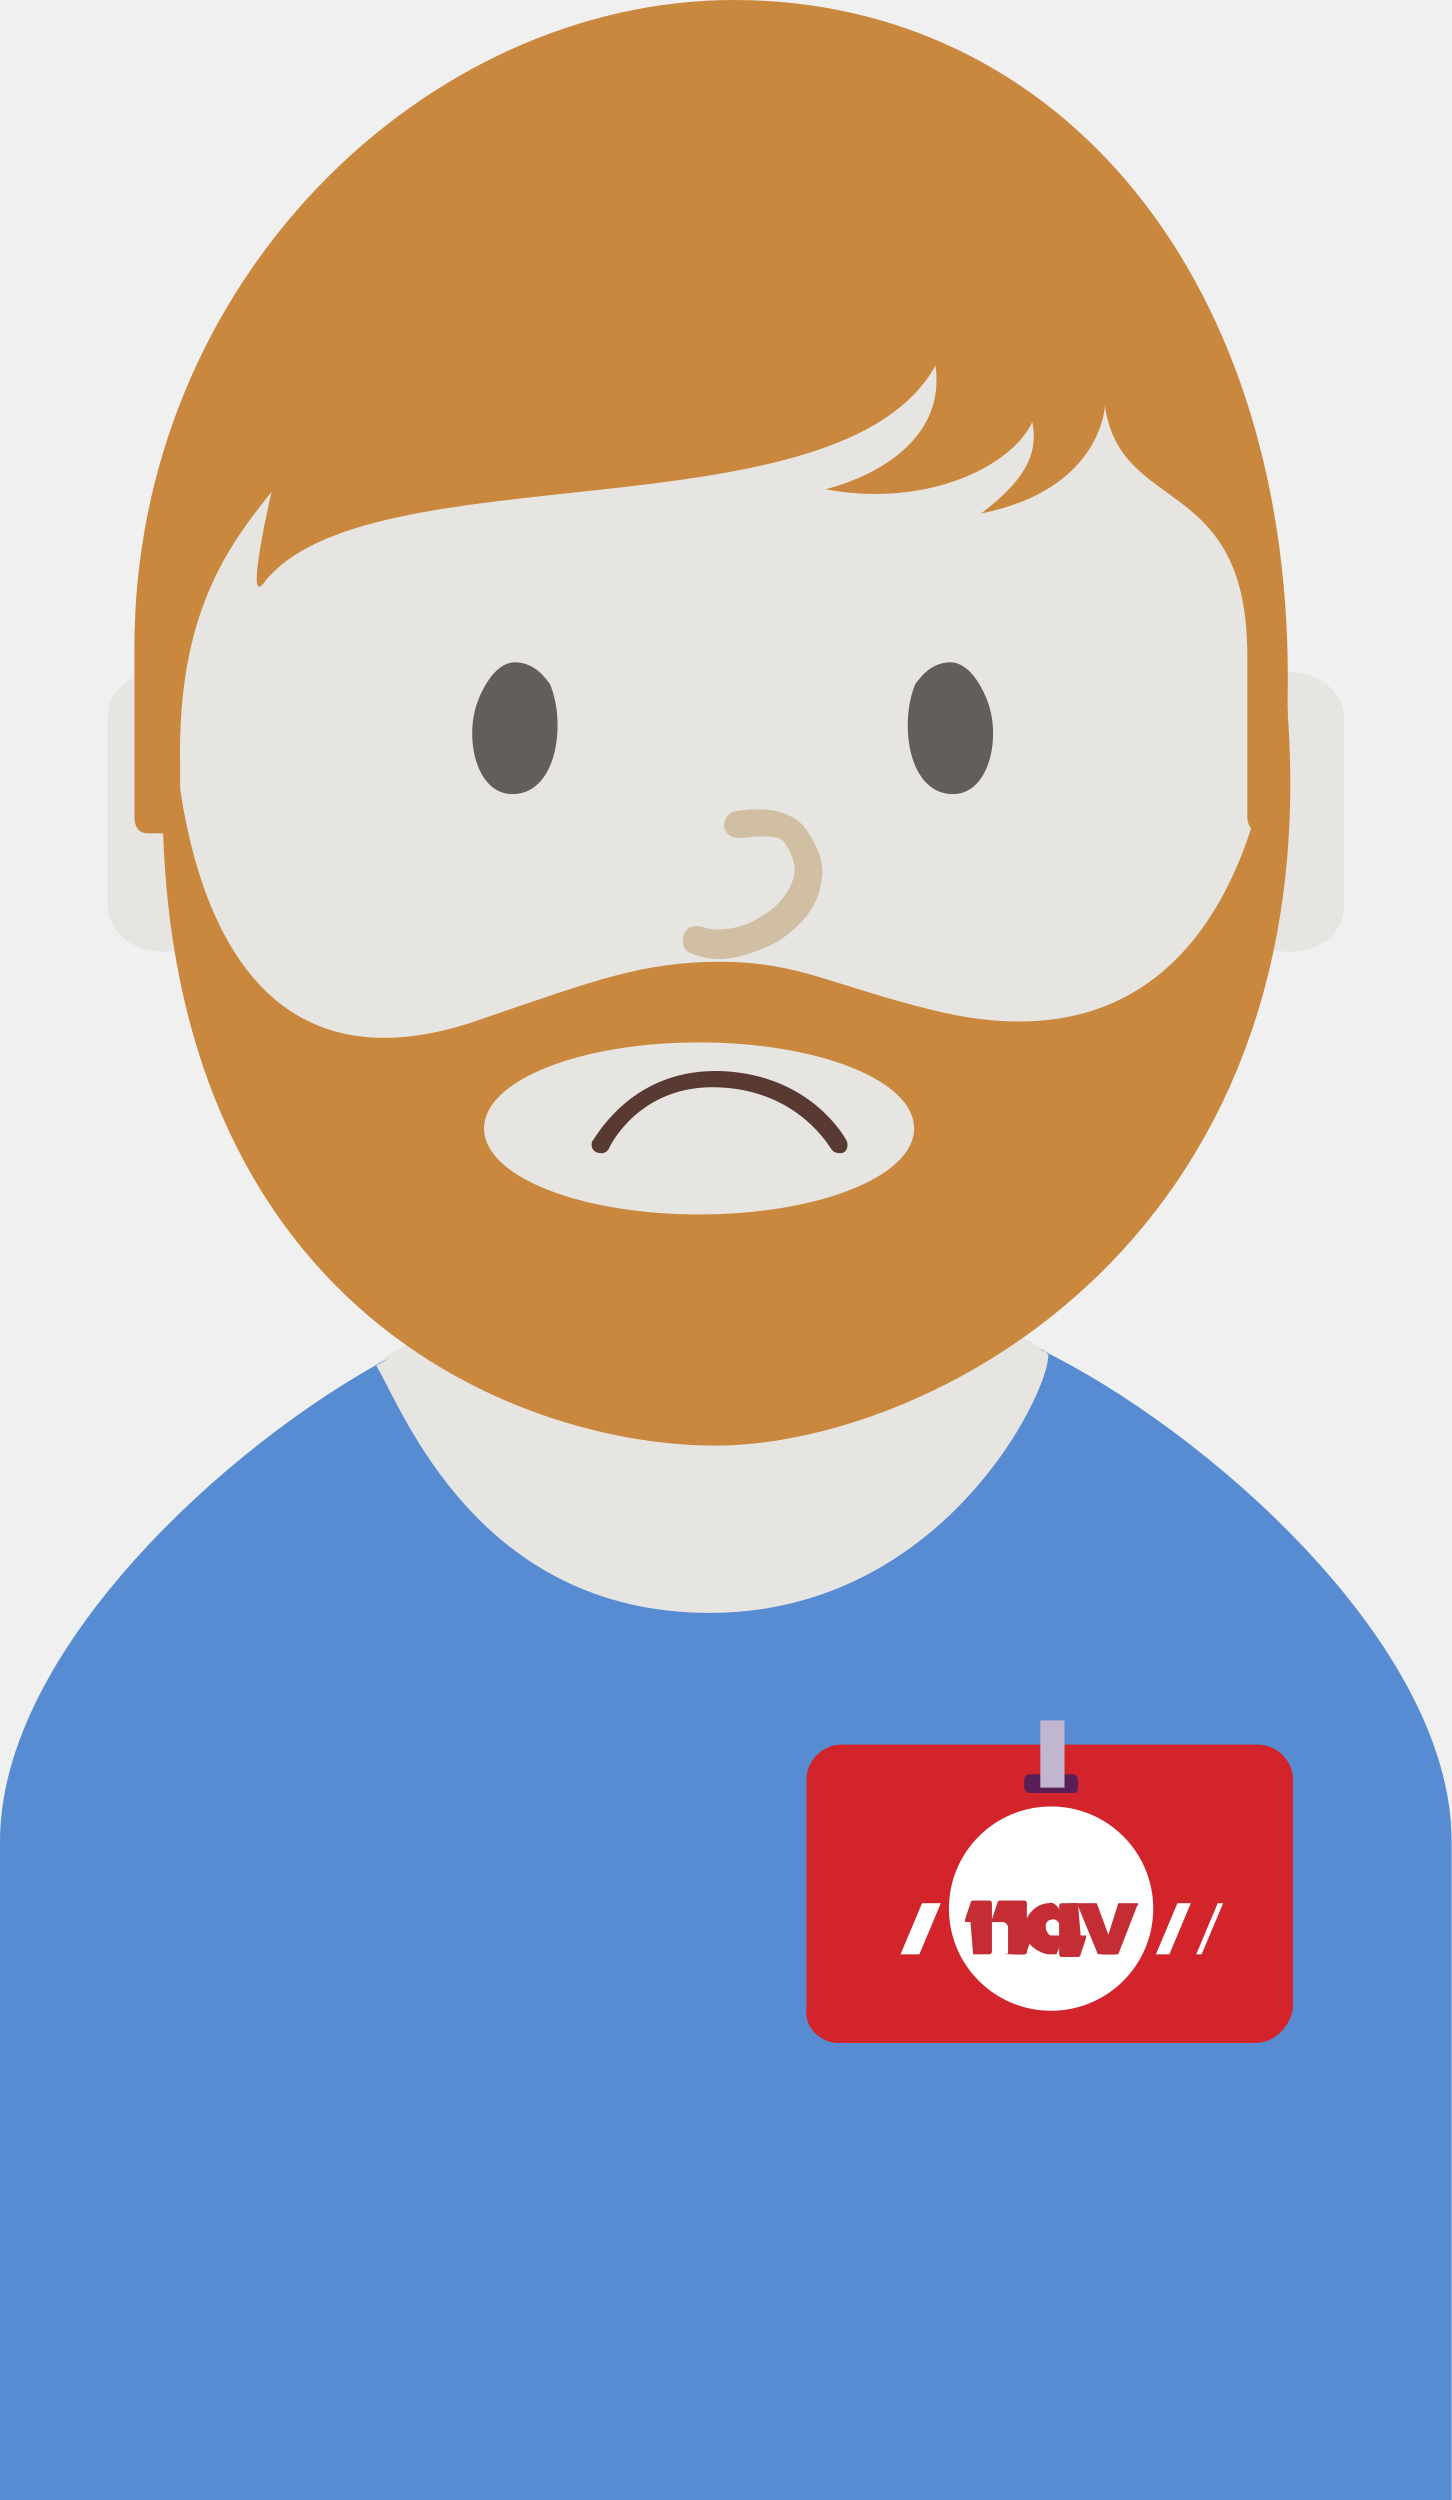
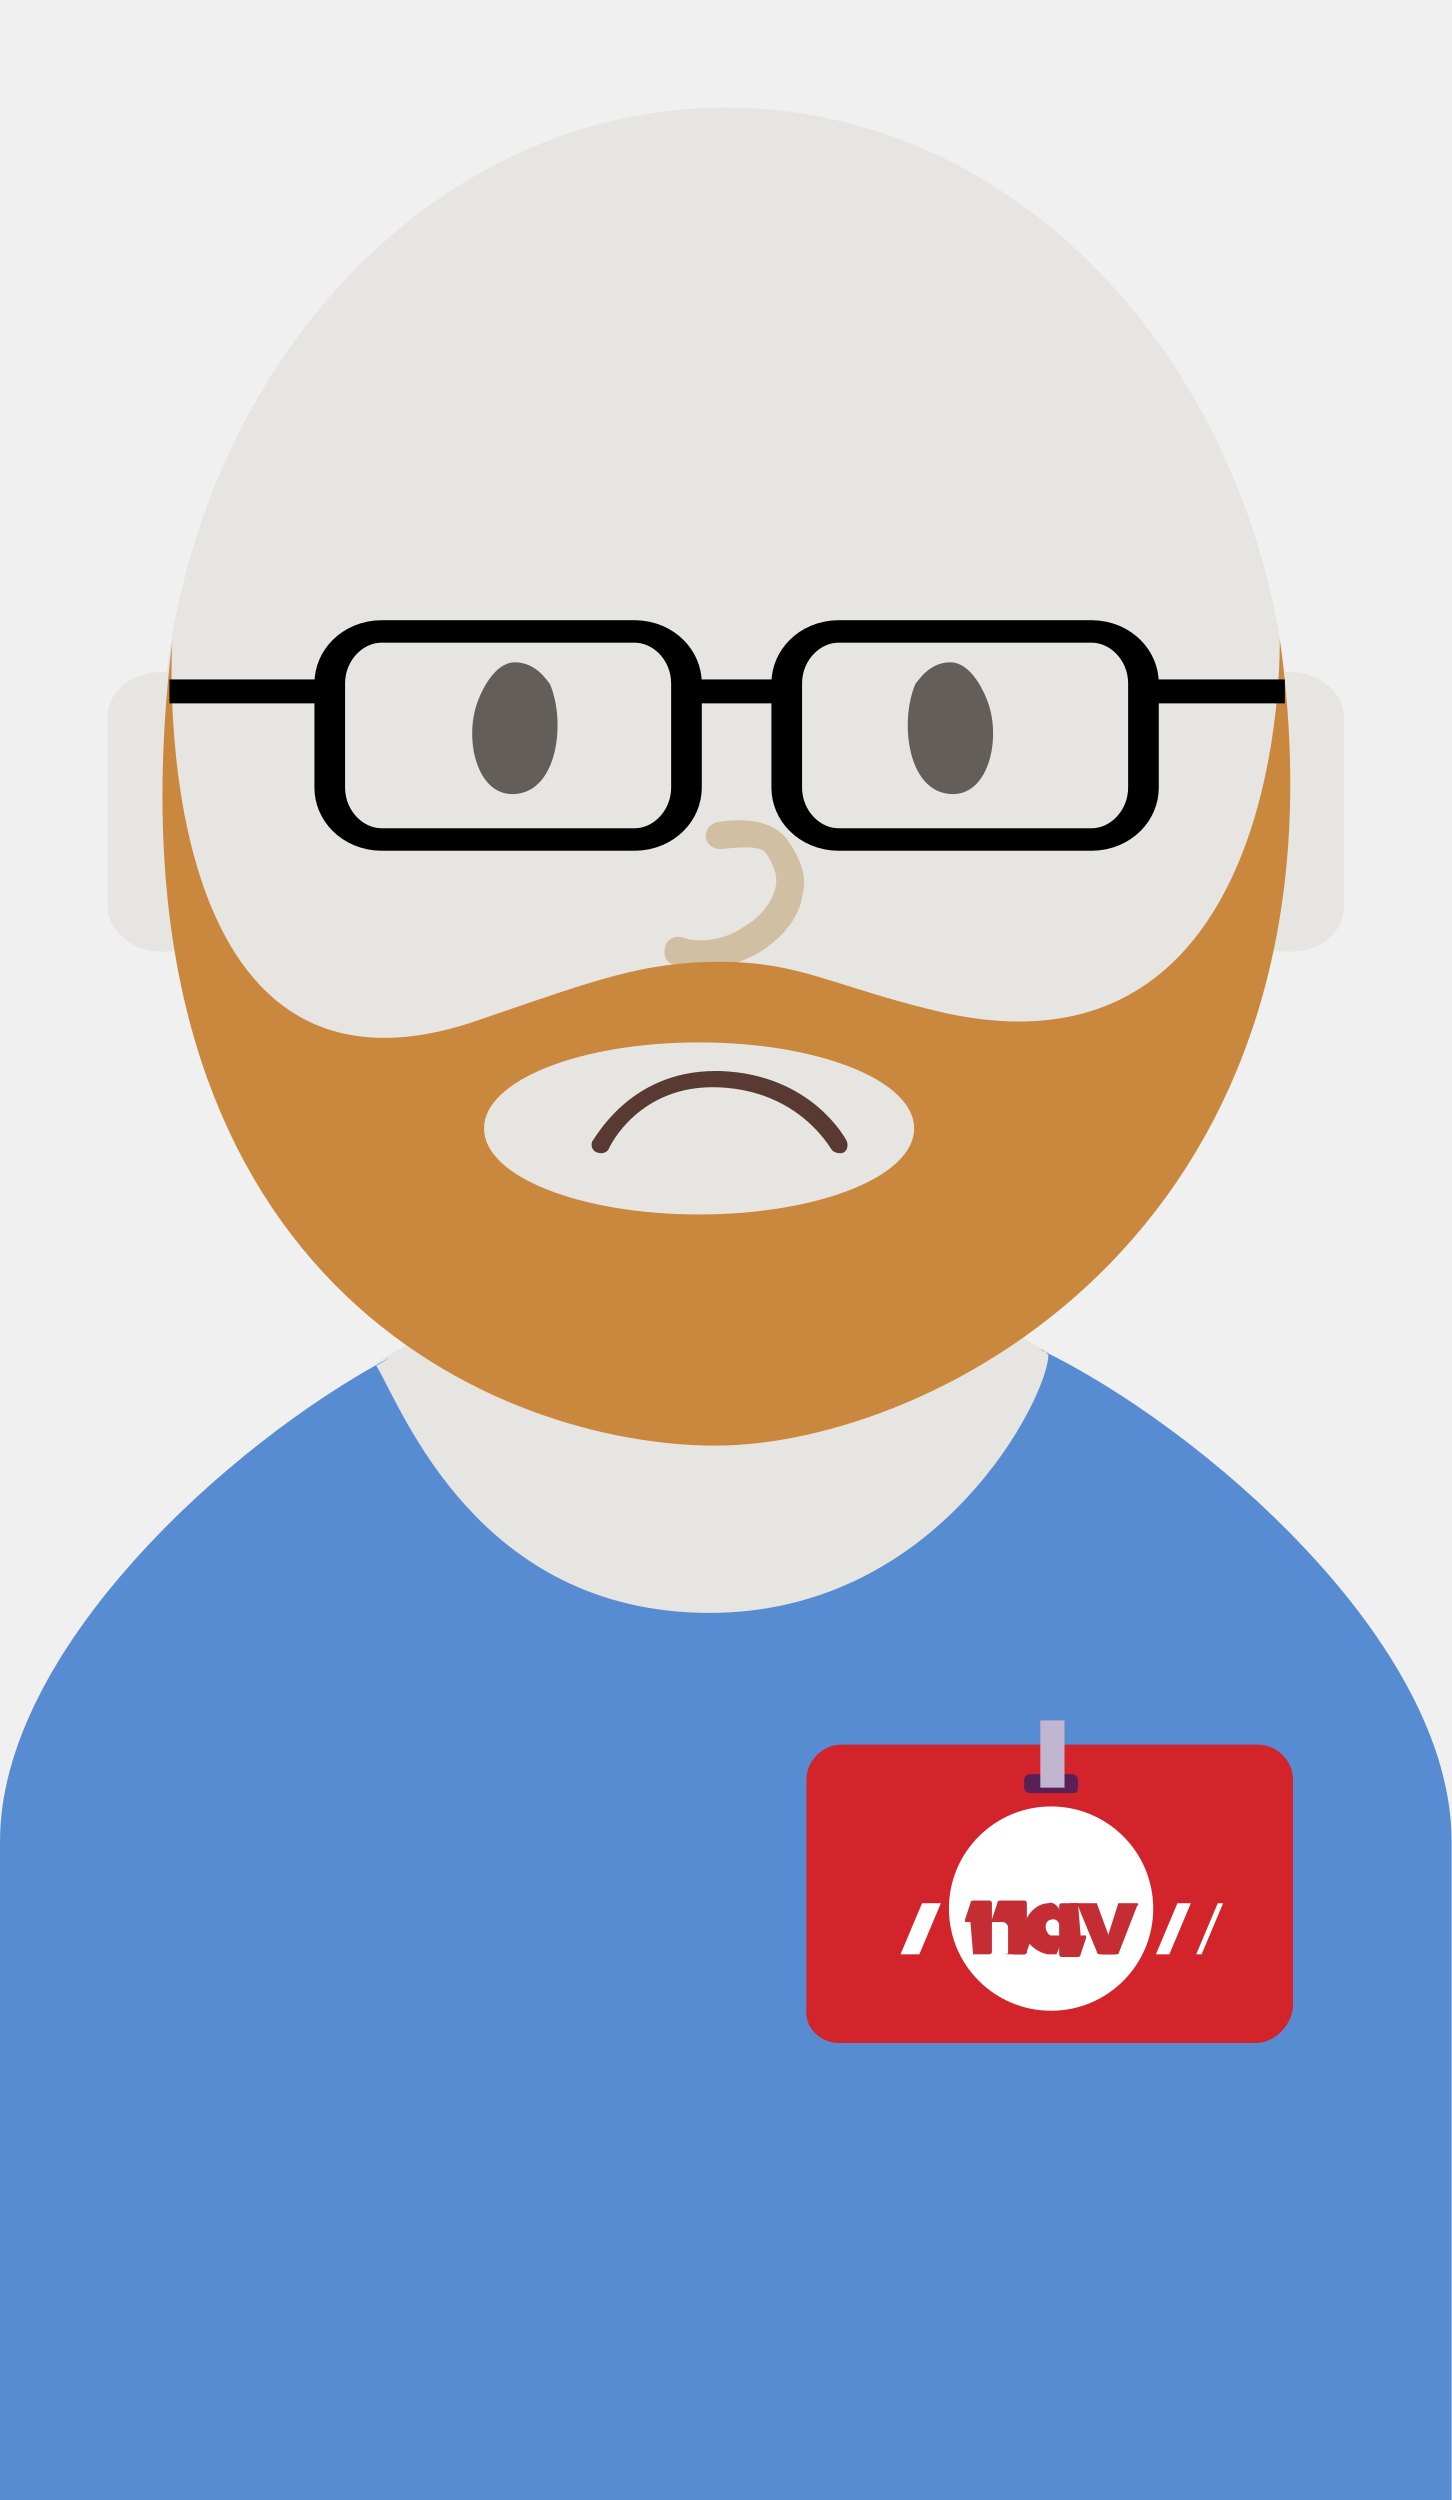
- <svg xmlns="http://www.w3.org/2000/svg" width="100%" height="100%" viewBox="0 0 54 93" version="1.1" xml:space="preserve" style="fill-rule:evenodd;clip-rule:evenodd;stroke-linejoin:round;stroke-miterlimit:2;">
+ <svg xmlns="http://www.w3.org/2000/svg" width="100%" height="100%" viewBox="0 0 54 93" version="1.1" xml:space="preserve" style="fill-rule:evenodd;clip-rule:evenodd;stroke-linecap:round;stroke-linejoin:round;stroke-miterlimit:1.5;">
  <path d="M14,50.7C15,52.3 17.9,81 26.5,81C35.1,81 39,51.8 39,50.3C25.8,42.7 14,50.7 14,50.7Z" style="fill:rgb(231,229,226);fill-rule:nonzero;" />
  <path d="M38.7,50.2C44.7,53.1 54,61.1 54,68.5L54,93L0,93L0,68.5C0,61.4 8.5,53.7 14.5,50.5C14.2,50.7 14,50.8 14,50.8C15,52.5 17.8,60 26.4,60C35,60 39,51.9 39,50.4C38.9,50.3 38.8,50.2 38.7,50.2Z" style="fill:rgb(87,140,210);fill-rule:nonzero;" />
  <path d="M46.7,76L31.2,76C30.5,76 29.9,75.4 30,74.7L30,66.2C30,65.5 30.6,64.9 31.3,64.9L46.8,64.9C47.5,64.9 48.1,65.5 48.1,66.2L48.1,74.7C48,75.4 47.4,76 46.7,76" style="fill:rgb(210,36,42);fill-rule:nonzero;" />
  <path d="M42.9,71C42.9,73.1 41.2,74.8 39.1,74.8C37,74.8 35.3,73.1 35.3,71C35.3,68.9 37,67.2 39.1,67.2C41.2,67.2 42.9,68.9 42.9,71M34.2,72.7L33.5,72.7L34.3,70.8L35,70.8L34.2,72.7ZM43.5,72.7L43,72.7L43.8,70.8L44.3,70.8L43.5,72.7ZM44.7,72.7L44.5,72.7L45.3,70.8L45.5,70.8L44.7,72.7Z" style="fill:white;fill-rule:nonzero;" />
  <path d="M36.2,72.7L36.8,72.7C36.8,72.7 36.9,72.7 36.9,72.6L36.9,70.8C36.9,70.8 36.9,70.7 36.8,70.7L36.2,70.7C36.2,70.7 36.1,70.7 36.1,70.8L35.9,71.4L35.9,71.5L36.1,71.5L36.2,72.7C36.2,72.6 36.2,72.7 36.2,72.7" style="fill:rgb(197,45,53);fill-rule:nonzero;" />
  <path d="M37.5,72.7L38.1,72.7C38.1,72.7 38.2,72.7 38.2,72.6L38.2,70.8C38.2,70.8 38.2,70.7 38.1,70.7L37.2,70.7C37.2,70.7 37.1,70.7 37.1,70.8L36.9,71.4L36.8,71.5L37.3,71.5C37.4,71.5 37.5,71.6 37.5,71.7L37.5,72.7C37.4,72.6 37.4,72.7 37.5,72.7M40.1,70.8L39.5,70.8C39.5,70.8 39.4,70.8 39.4,70.9L39.4,72.7C39.4,72.7 39.4,72.8 39.5,72.8L40.1,72.8C40.1,72.8 40.2,72.8 40.2,72.7L40.4,72.1L40.4,72L40.2,72L40.1,70.8" style="fill:rgb(197,45,53);fill-rule:nonzero;" />
  <path d="M37.7,72.7L38.1,72.7C38.1,72.7 38.2,72.7 38.2,72.6L38.4,72L38.4,71.9L38.2,71.9C38.2,72 37.7,72.7 37.7,72.7ZM41.6,70.8L42.3,70.8C42.3,70.8 42.4,70.8 42.3,70.9L41.6,72.7L41,72.7L41.6,70.8" style="fill:rgb(197,45,53);fill-rule:nonzero;" />
  <path d="M40.8,70.8L39.8,70.8C39.7,70.8 40.1,70.9 40.1,70.9L40.8,72.6C40.8,72.6 40.8,72.7 40.9,72.7L41.5,72.7L40.8,70.8M39.5,71.4L39.5,71.8C39.5,71.8 39.4,71.4 39.2,71.4C38.9,71.4 38.9,71.6 38.9,71.7C38.9,71.8 39,72 39.1,72L39.6,72L39.3,72.7L39,72.7C38.8,72.7 38.1,72.4 38.1,71.8C38.1,71.2 38.6,70.8 39,70.8C39.2,70.7 39.5,71 39.5,71.4Z" style="fill:rgb(197,45,53);fill-rule:nonzero;" />
  <path d="M39.9,66.7L38.3,66.7C38.2,66.7 38.1,66.6 38.1,66.5L38.1,66.2C38.1,66.1 38.2,66 38.3,66L39.9,66C40,66 40.1,66.1 40.1,66.2L40.1,66.5C40.1,66.7 40,66.7 39.9,66.7" style="fill:rgb(90,31,87);fill-rule:nonzero;" />
  <rect x="38.7" y="64" width="0.9" height="2.5" style="fill:rgb(194,181,207);fill-rule:nonzero;" />
  <path d="M47.2,35.3C44.7,45.6 36.6,53.1 27,53.1C17.4,53.1 9.3,45.6 6.8,35.3C6.6,35.4 6.3,35.4 6,35.4C4.9,35.4 4,34.6 4,33.7L4,26.7C4,25.7 4.9,25 6,25L6.2,25C7.7,13.1 16.4,4 27,4C37.6,4 46.3,13.1 47.8,25L48,25C49.1,25 50,25.8 50,26.7L50,33.7C50,34.7 49.1,35.4 48,35.4C47.7,35.4 47.5,35.4 47.2,35.3Z" style="fill:rgb(231,229,226);fill-rule:nonzero;" />
  <g transform="matrix(1,0,0,1,0.154523,1.93776)">
    <path d="M19,27.6C17.6,27.7 17.1,25.6 17.6,24.2C17.7,23.9 18.2,22.7 19,22.7C19.8,22.7 20.2,23.4 20.3,23.5C20.9,24.9 20.6,27.5 19,27.6M35.2,27.6C36.6,27.7 37.1,25.6 36.6,24.2C36.5,23.9 36,22.7 35.2,22.7C34.4,22.7 34,23.4 33.9,23.5C33.3,24.9 33.6,27.5 35.2,27.6" style="fill:rgb(99,94,89);fill-rule:nonzero;" />
  </g>
-   <g transform="matrix(1,0,0,1,-0.067439,1.07944)">
+   <g transform="matrix(1,0,0,1,-0.747385,1.48741)">
    <path d="M26.8,34.6C26.4,34.6 26.1,34.5 25.8,34.4C25.5,34.3 25.4,34 25.5,33.7C25.6,33.4 25.9,33.3 26.2,33.4C26.7,33.6 27.7,33.5 28.4,33C29.1,32.6 29.5,32 29.6,31.5C29.7,31.1 29.5,30.6 29.2,30.2C29,30 28.4,30 27.6,30.1C27.3,30.1 27.1,30 27,29.7C27,29.4 27.1,29.2 27.4,29.1C28.6,28.9 29.5,29.1 30,29.7C30.5,30.4 30.8,31.1 30.6,31.8C30.5,32.6 29.9,33.4 28.9,34C28.3,34.3 27.5,34.6 26.8,34.6Z" style="fill:rgb(209,191,163);fill-rule:nonzero;" />
  </g>
  <g transform="matrix(-0.635738,-7.78555e-17,7.43293e-17,-0.606945,43.8363,65.3941)">
    <path d="M27.1,42.1L26.8,42.1C21.5,41.9 19.5,38 19.4,37.8C19.3,37.5 19.4,37.2 19.6,37.1C19.8,37 20.2,37.1 20.3,37.3C20.4,37.4 22.2,40.9 26.9,41.1C31.6,41.3 33.3,37.4 33.3,37.4C33.4,37.1 33.7,37 34,37.1C34.3,37.2 34.4,37.5 34.3,37.8C34.2,37.8 32.2,42.1 27.1,42.1Z" style="fill:rgb(89,58,50);fill-rule:nonzero;" />
  </g>
-   <path d="M6.6,30.7C6.7,30.6 6.7,30.5 6.7,30.4L6.7,28.4C6.6,22.8 8.5,20.3 10.1,18.3C10.1,18.3 9.1,22.6 9.8,21.7C13.6,16.7 31.2,20.1 34.8,13.6C35.3,17.2 30.7,18.2 30.7,18.2C34.4,18.9 37.6,17.4 38.4,15.7C38.7,17.1 37.8,18.1 36.5,19.1C41,18.2 41.1,15.1 41.1,15.1C41.7,19.2 46.4,17.6 46.4,24.4L46.4,30.4C46.4,30.7 46.6,31 46.9,31L47.4,31C47.7,31 47.9,30.7 47.9,30.4L47.9,26C48.2,10.4 39.4,0 27.3,0C15.9,0 5,10.4 5,24.1L5,30.4C5,30.8 5.2,31 5.5,31L6.1,31C6.3,31 6.4,30.9 6.6,30.7" style="fill:rgb(202,136,62);fill-rule:nonzero;" />
  <g transform="matrix(1,0,0,1,0.105933,1.7775)">
    <path d="M25.9,43.4C21.5,43.4 17.9,42 17.9,40.2C17.9,38.4 21.5,37 25.9,37C30.3,37 33.9,38.4 33.9,40.2C33.9,42 30.3,43.4 25.9,43.4M26.7,34C23.8,34 22,34.7 17.9,36.1C5.2,40.7 6.3,22.1 6.3,22.1C3.4,46 18.6,52 26.5,52C34.6,52 50.6,43.9 47.5,22C47.5,22 47.9,39.1 34.6,35.8C30.9,34.9 29.6,34 26.7,34Z" style="fill:rgb(202,136,62);fill-rule:nonzero;" />
  </g>
+   <g transform="matrix(1,0,0,0.733322,0.385687,8.13206)">
+     <path d="M25.151,23.581C25.151,22.124 24.284,20.942 23.216,20.942L13.816,20.942C12.748,20.942 11.881,22.124 11.881,23.581L11.881,28.859C11.881,30.316 12.748,31.498 13.816,31.498L23.216,31.498C24.284,31.498 25.151,30.316 25.151,28.859L25.151,23.581Z" style="fill:none;stroke:black;stroke-width:1.14px;" />
+   </g>
+   <g transform="matrix(1,0,0,0.733322,17.3857,8.13206)">
+     <path d="M25.151,23.581C25.151,22.124 24.284,20.942 23.216,20.942L13.816,20.942C12.748,20.942 11.881,22.124 11.881,23.581L11.881,28.859C11.881,30.316 12.748,31.498 13.816,31.498L23.216,31.498C24.284,31.498 25.151,30.316 25.151,28.859L25.151,23.581Z" style="fill:none;stroke:black;stroke-width:1.14px;" />
+   </g>
+   <rect x="25.789" y="25.275" width="3.609" height="0.89" />
+   <g transform="matrix(1.38755,0,0,1,7.00523,0)">
+     <rect x="25.789" y="25.275" width="3.609" height="0.89" />
+   </g>
+   <g transform="matrix(1.68872,0,0,1,-37.2469,0)">
+     <rect x="25.789" y="25.275" width="3.609" height="0.89" />
+   </g>
</svg>
